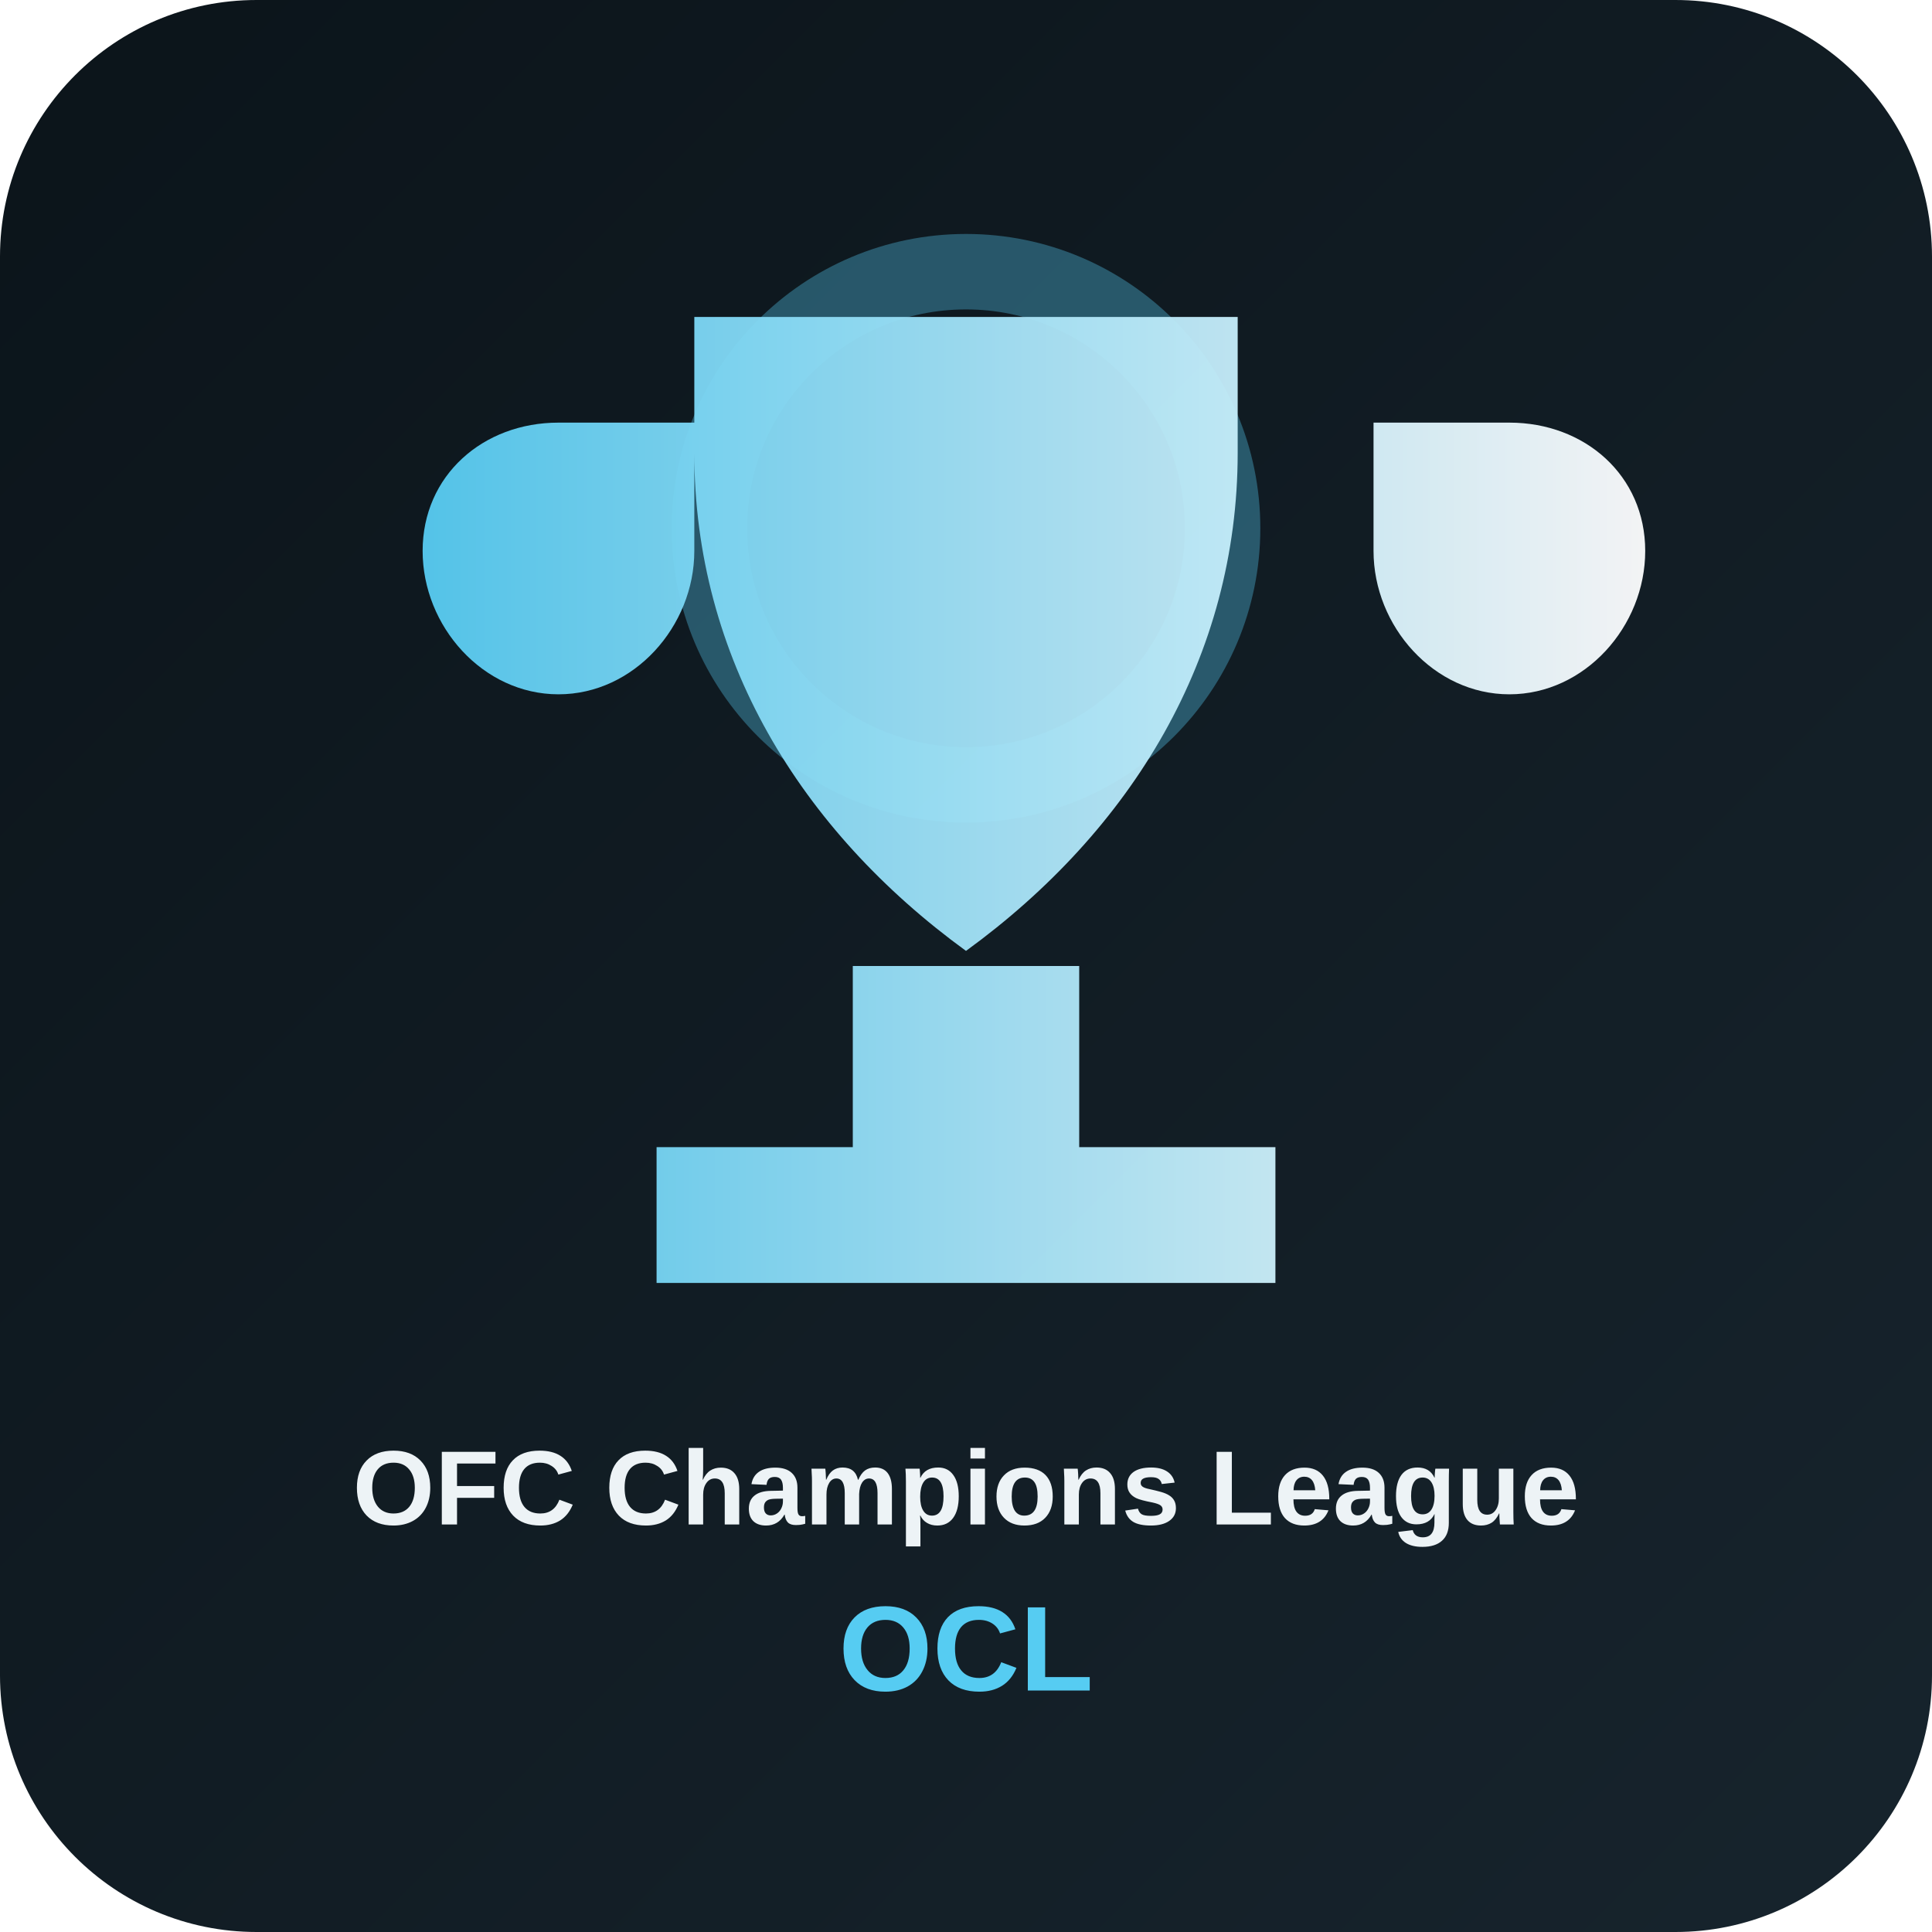
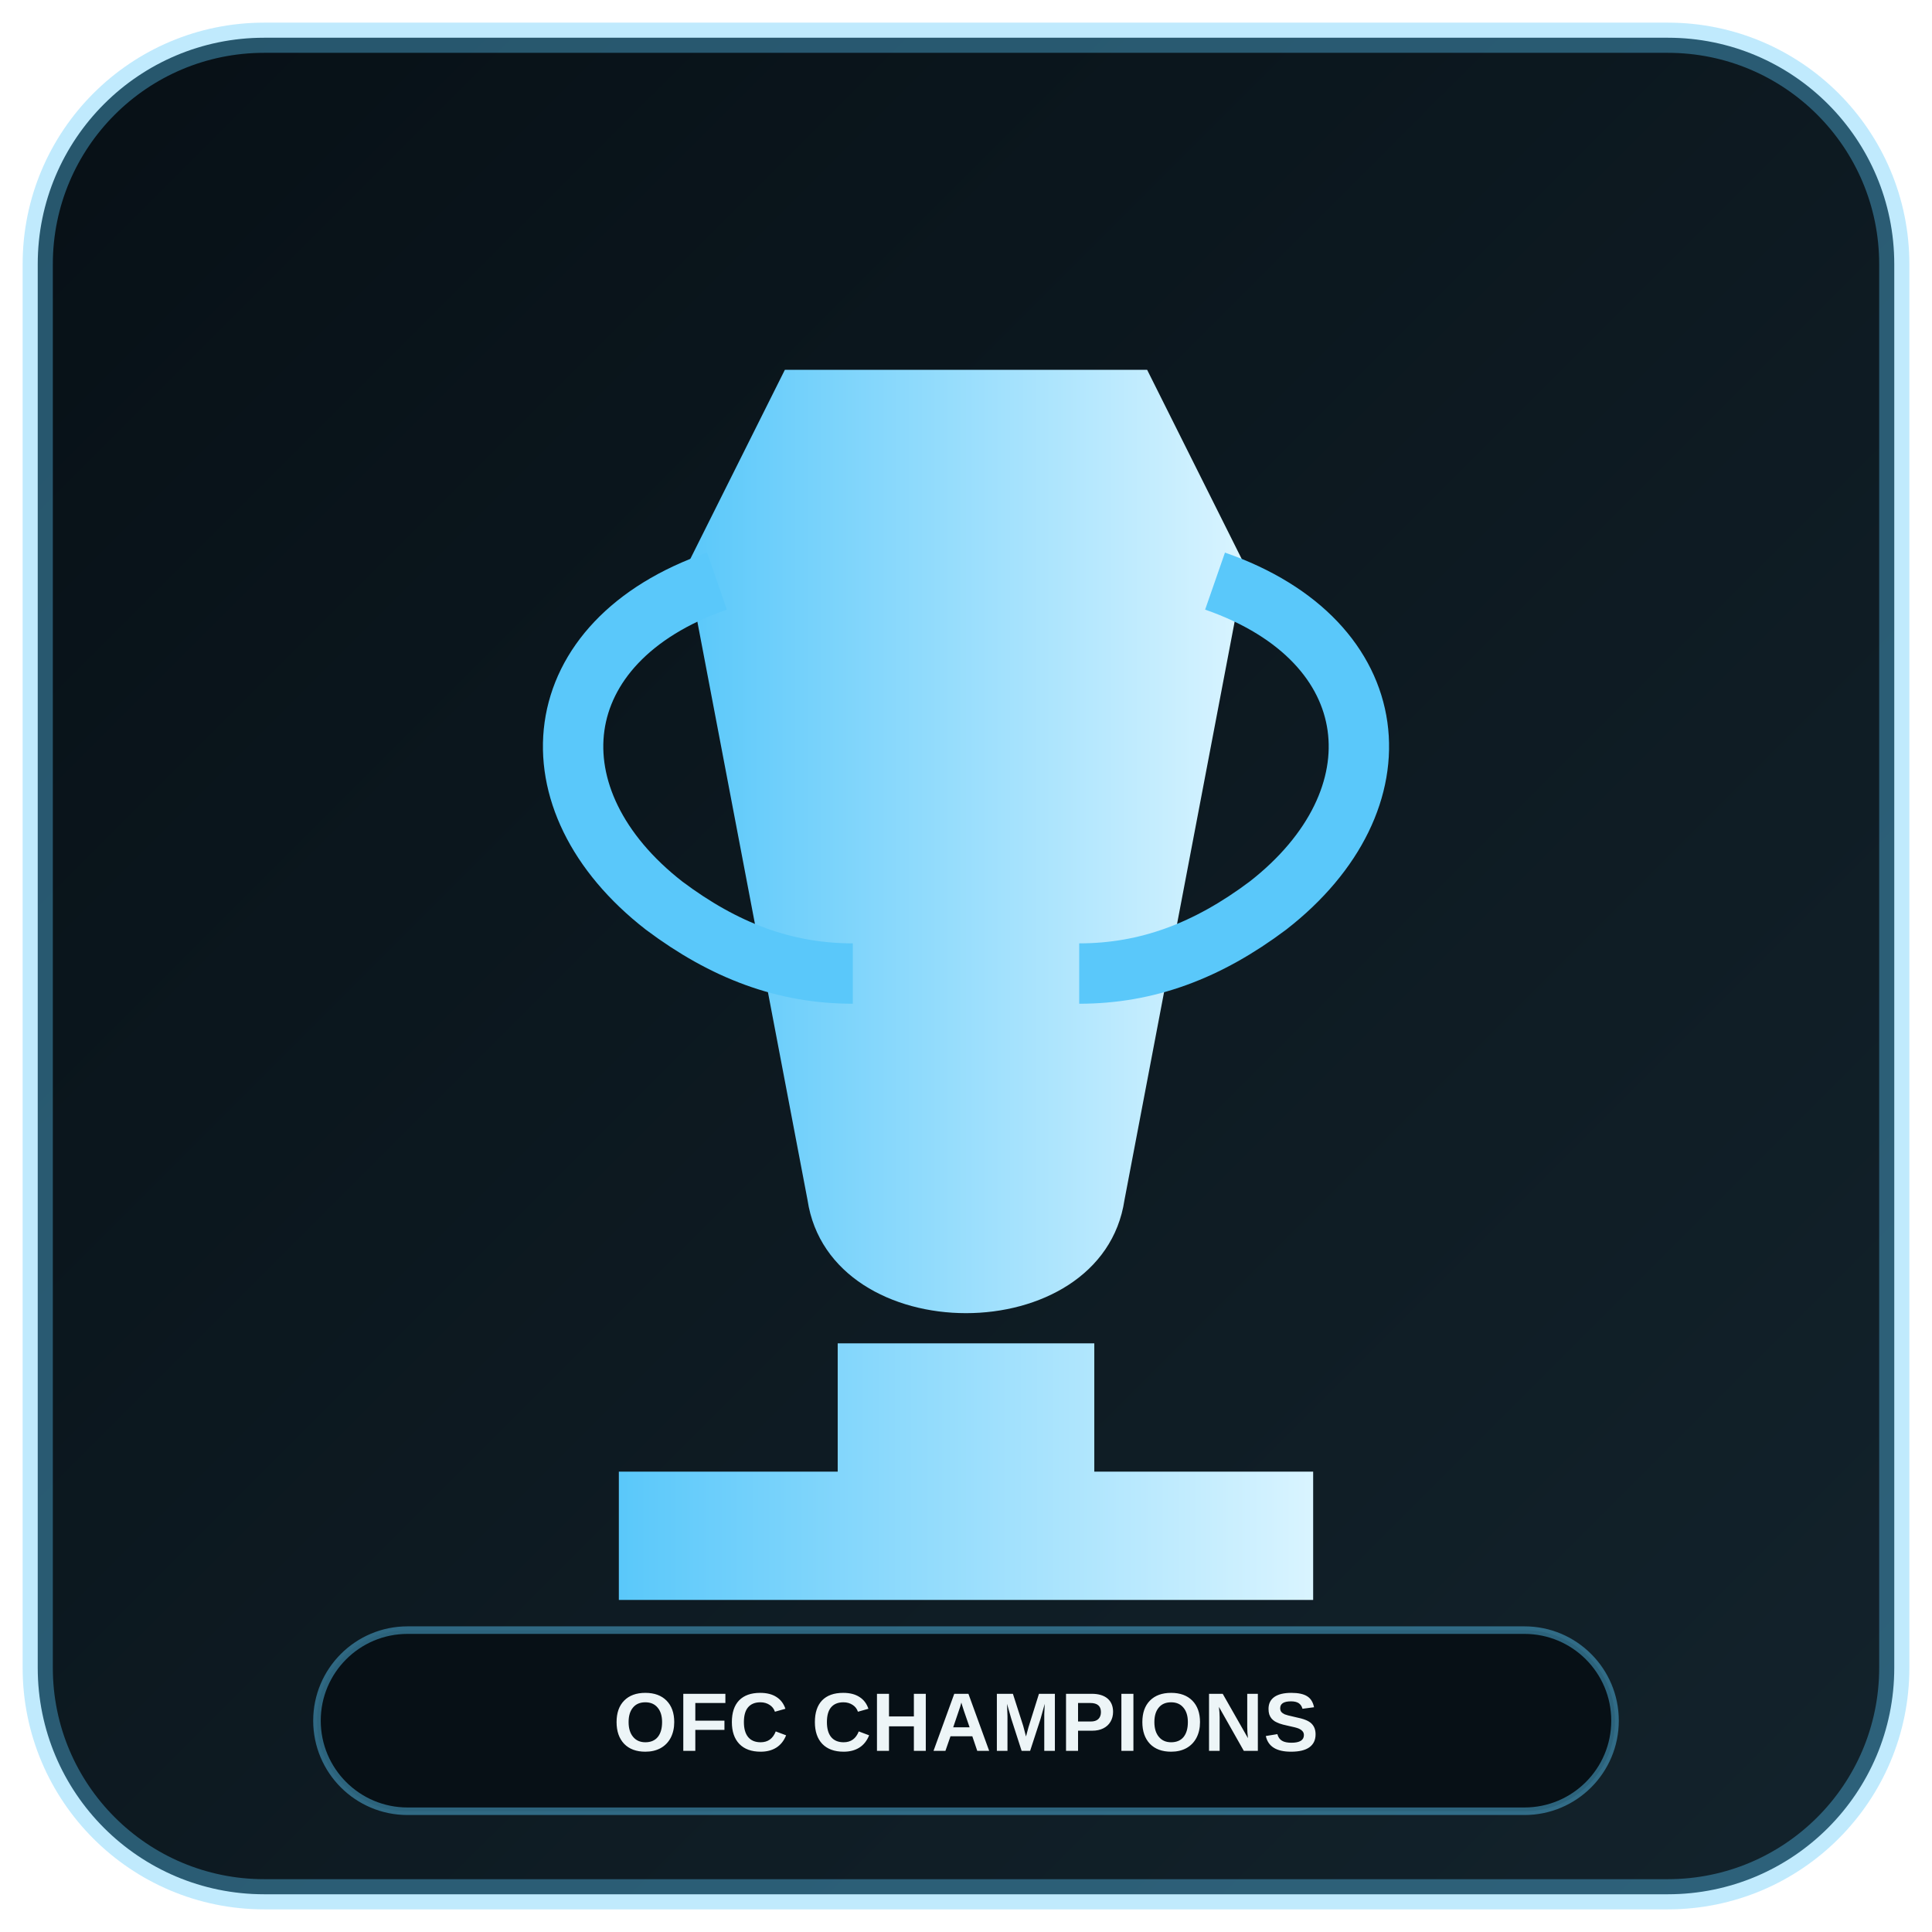
<svg xmlns="http://www.w3.org/2000/svg" viewBox="0 0 256 256">
  <defs>
    <linearGradient id="bg" x1="0" x2="1" y1="0" y2="1">
-       <stop offset="0" stop-color="#0b141a" />
-       <stop offset="1" stop-color="#17242d" />
+       <stop offset="0" stop-color="#071016" />
+       <stop offset="1" stop-color="#13232c" />
    </linearGradient>
-     <linearGradient id="gl" x1="0" x2="1">
-       <stop offset="0" stop-color="#56ccf2" stop-opacity=".95" />
-       <stop offset="1" stop-color="#ffffff" stop-opacity=".95" />
+     <linearGradient id="m" x1="0" x2="1">
+       <stop offset="0" stop-color="#5ac8fa" />
+       <stop offset="1" stop-color="#d9f4ff" />
    </linearGradient>
  </defs>
-   <rect width="256" height="256" rx="34" fill="url(#bg)" />
-   <circle cx="128" cy="70" r="34" fill="none" stroke="#56ccf2" stroke-opacity=".35" stroke-width="10" />
-   <path d="M92 42h72v18c0 27-14 50-36 66-22-16-36-39-36-66V42zm-18 14h18v17c0 10-8 19-18 19-10 0-18-9-18-19 0-10 8-17 18-17zm108 0h18c10 0 18 7 18 17 0 10-8 19-18 19-10 0-18-9-18-19V56zM113 128h30v24h26v18H87v-18h26v-24z" fill="url(#gl)" />
-   <text x="128" y="202" text-anchor="middle" fill="#edf3f6" font-family="Arial, Helvetica, sans-serif" font-size="14" font-weight="700">OFC Champions League</text>
-   <text x="128" y="224" text-anchor="middle" fill="#56ccf2" font-family="Arial, Helvetica, sans-serif" font-size="16" font-weight="700">OCL</text>
+   <rect x="5" y="5" width="246" height="246" rx="30" fill="url(#bg)" stroke="#5ac8fa" stroke-opacity=".38" stroke-width="4" />
+   <path d="M104 49h48l13 26-16 84c-3 20-39 20-42 0L91 75z" fill="url(#m)" />
+   <path d="M95 77c-23 8-25 29-7 43 8 6 16 9 25 9M161 77c23 8 25 29 7 43-8 6-16 9-25 9" fill="none" stroke="#5ac8fa" stroke-width="8" />
+   <path d="M111 178h34v17h29v17H82v-17h29z" fill="url(#m)" />
+   <rect x="42" y="216" width="172" height="24" rx="12" fill="#071016" stroke="#5ac8fa" stroke-opacity=".45" />
+   <text x="128" y="232" text-anchor="middle" fill="#edf5f7" font-size="11" font-family="Arial,Helvetica,sans-serif" font-weight="700">OFC CHAMPIONS</text>
</svg>
